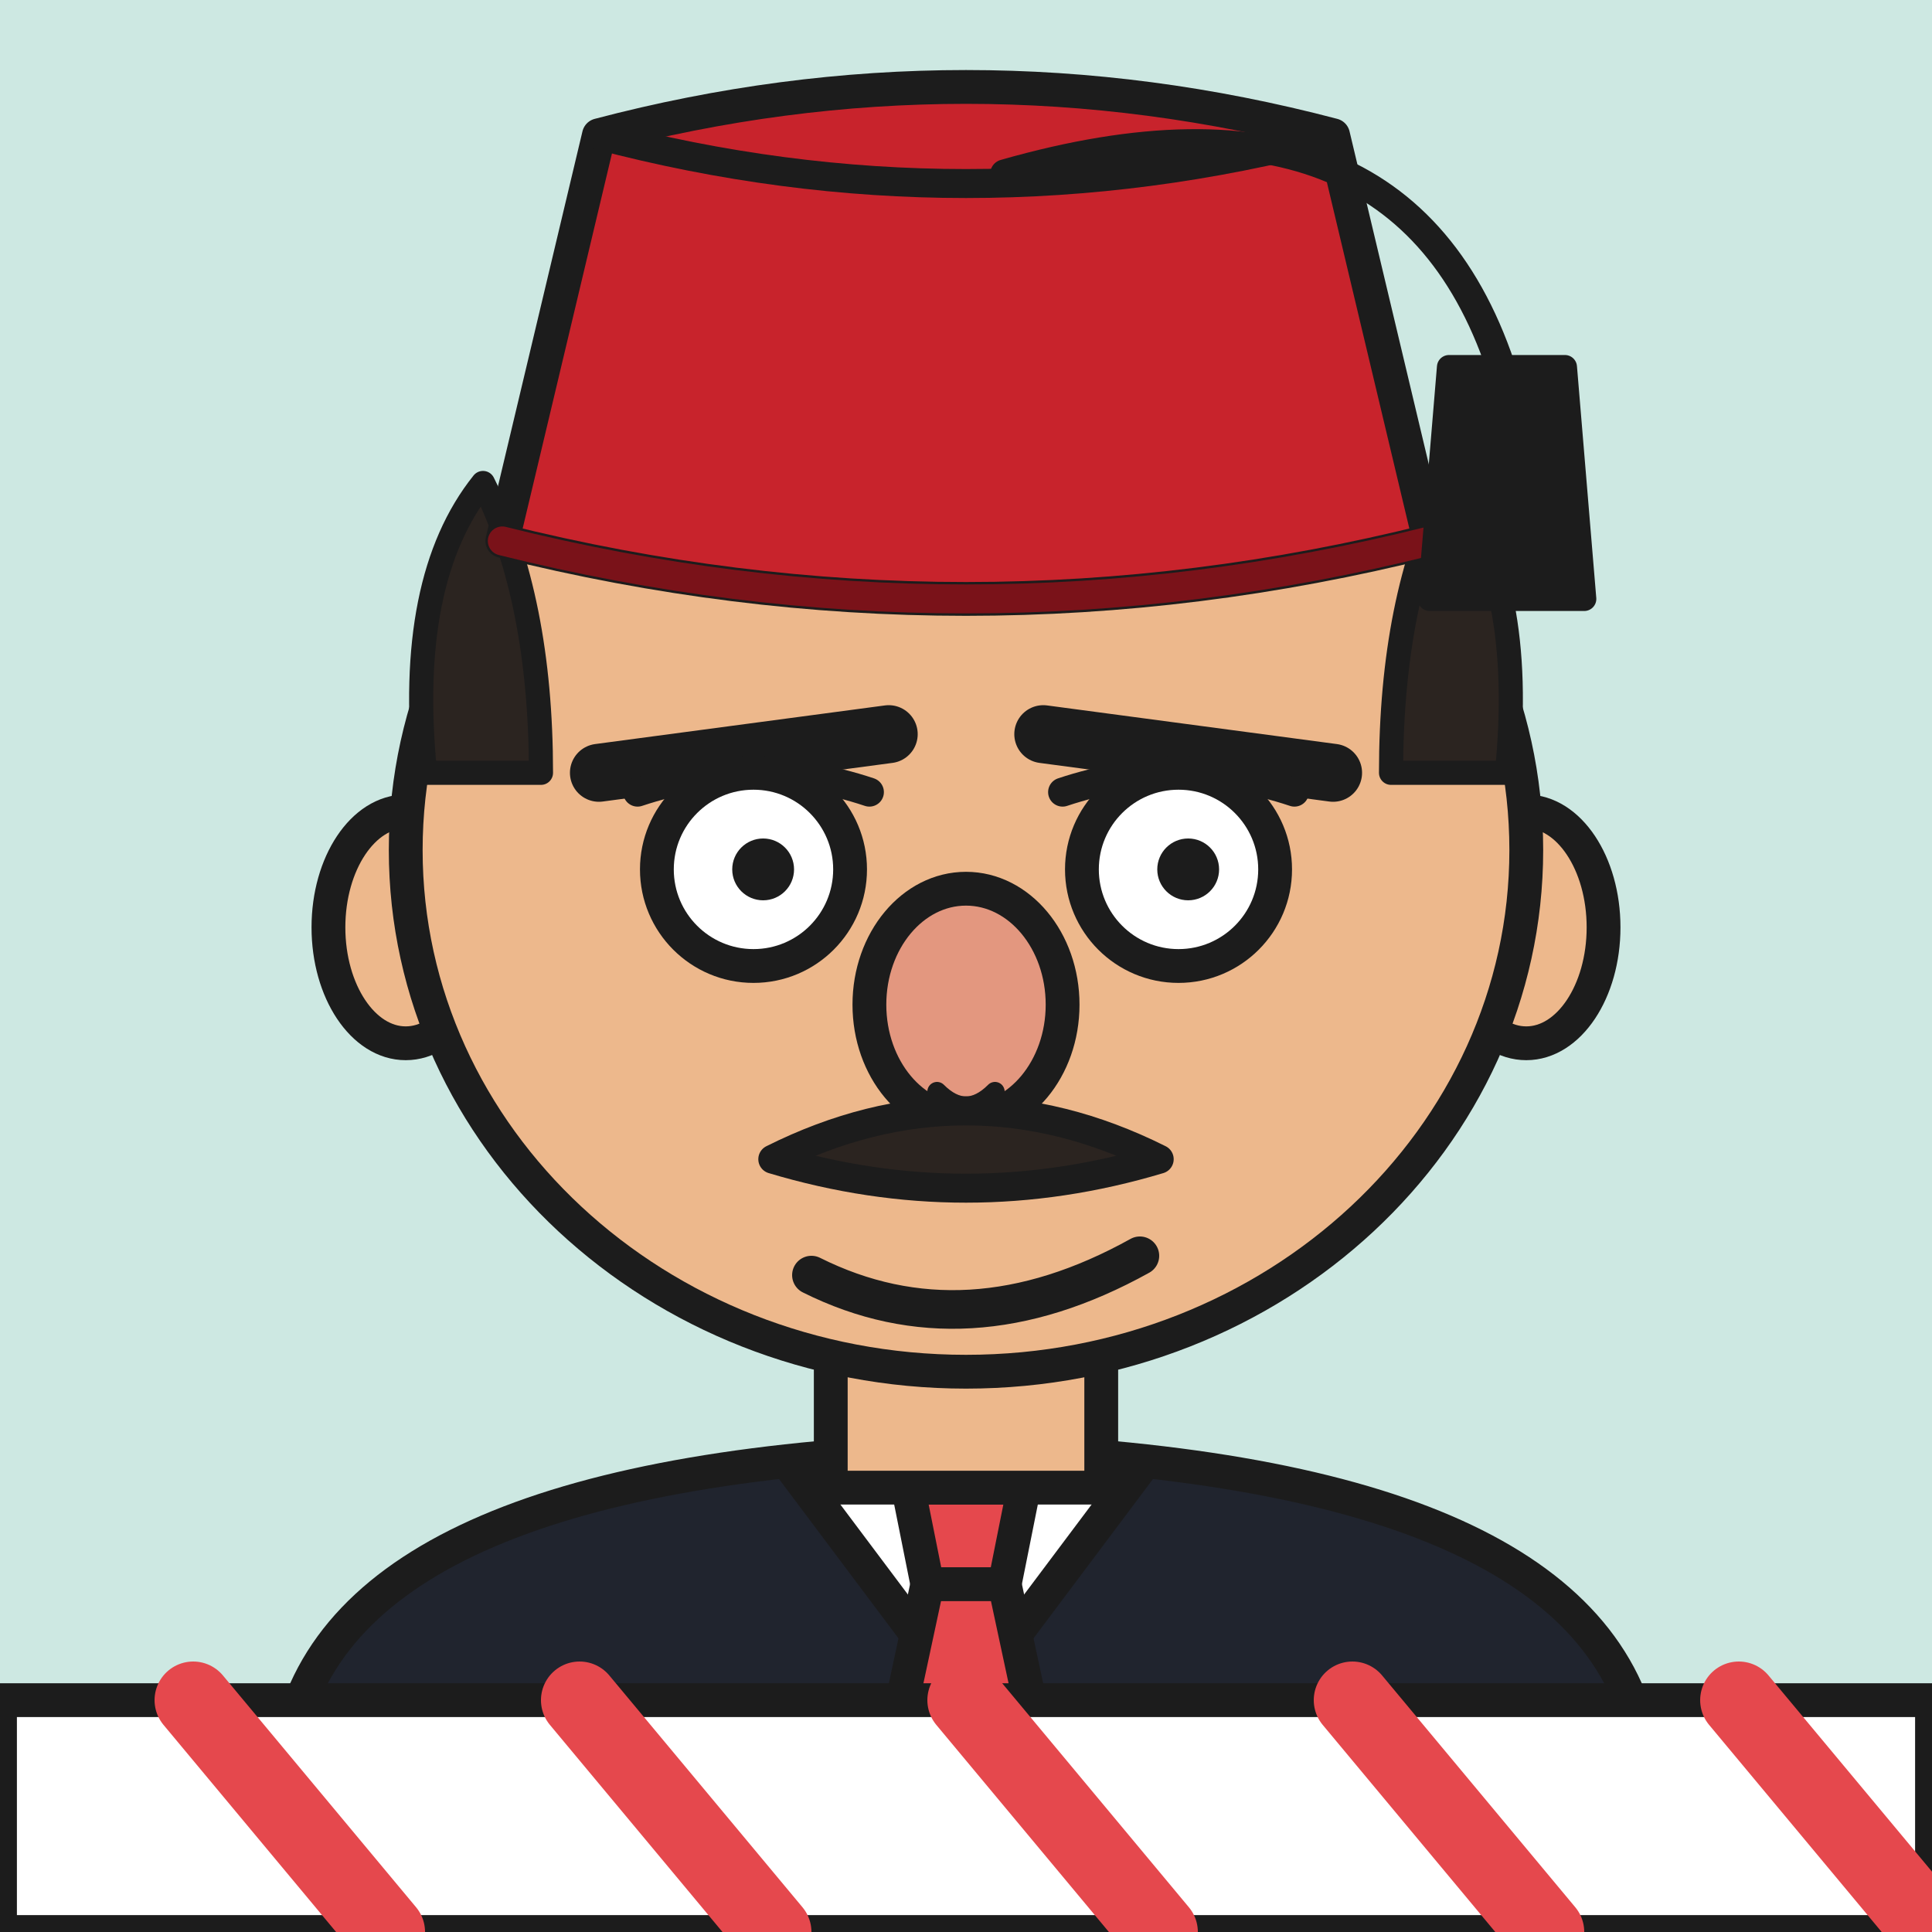
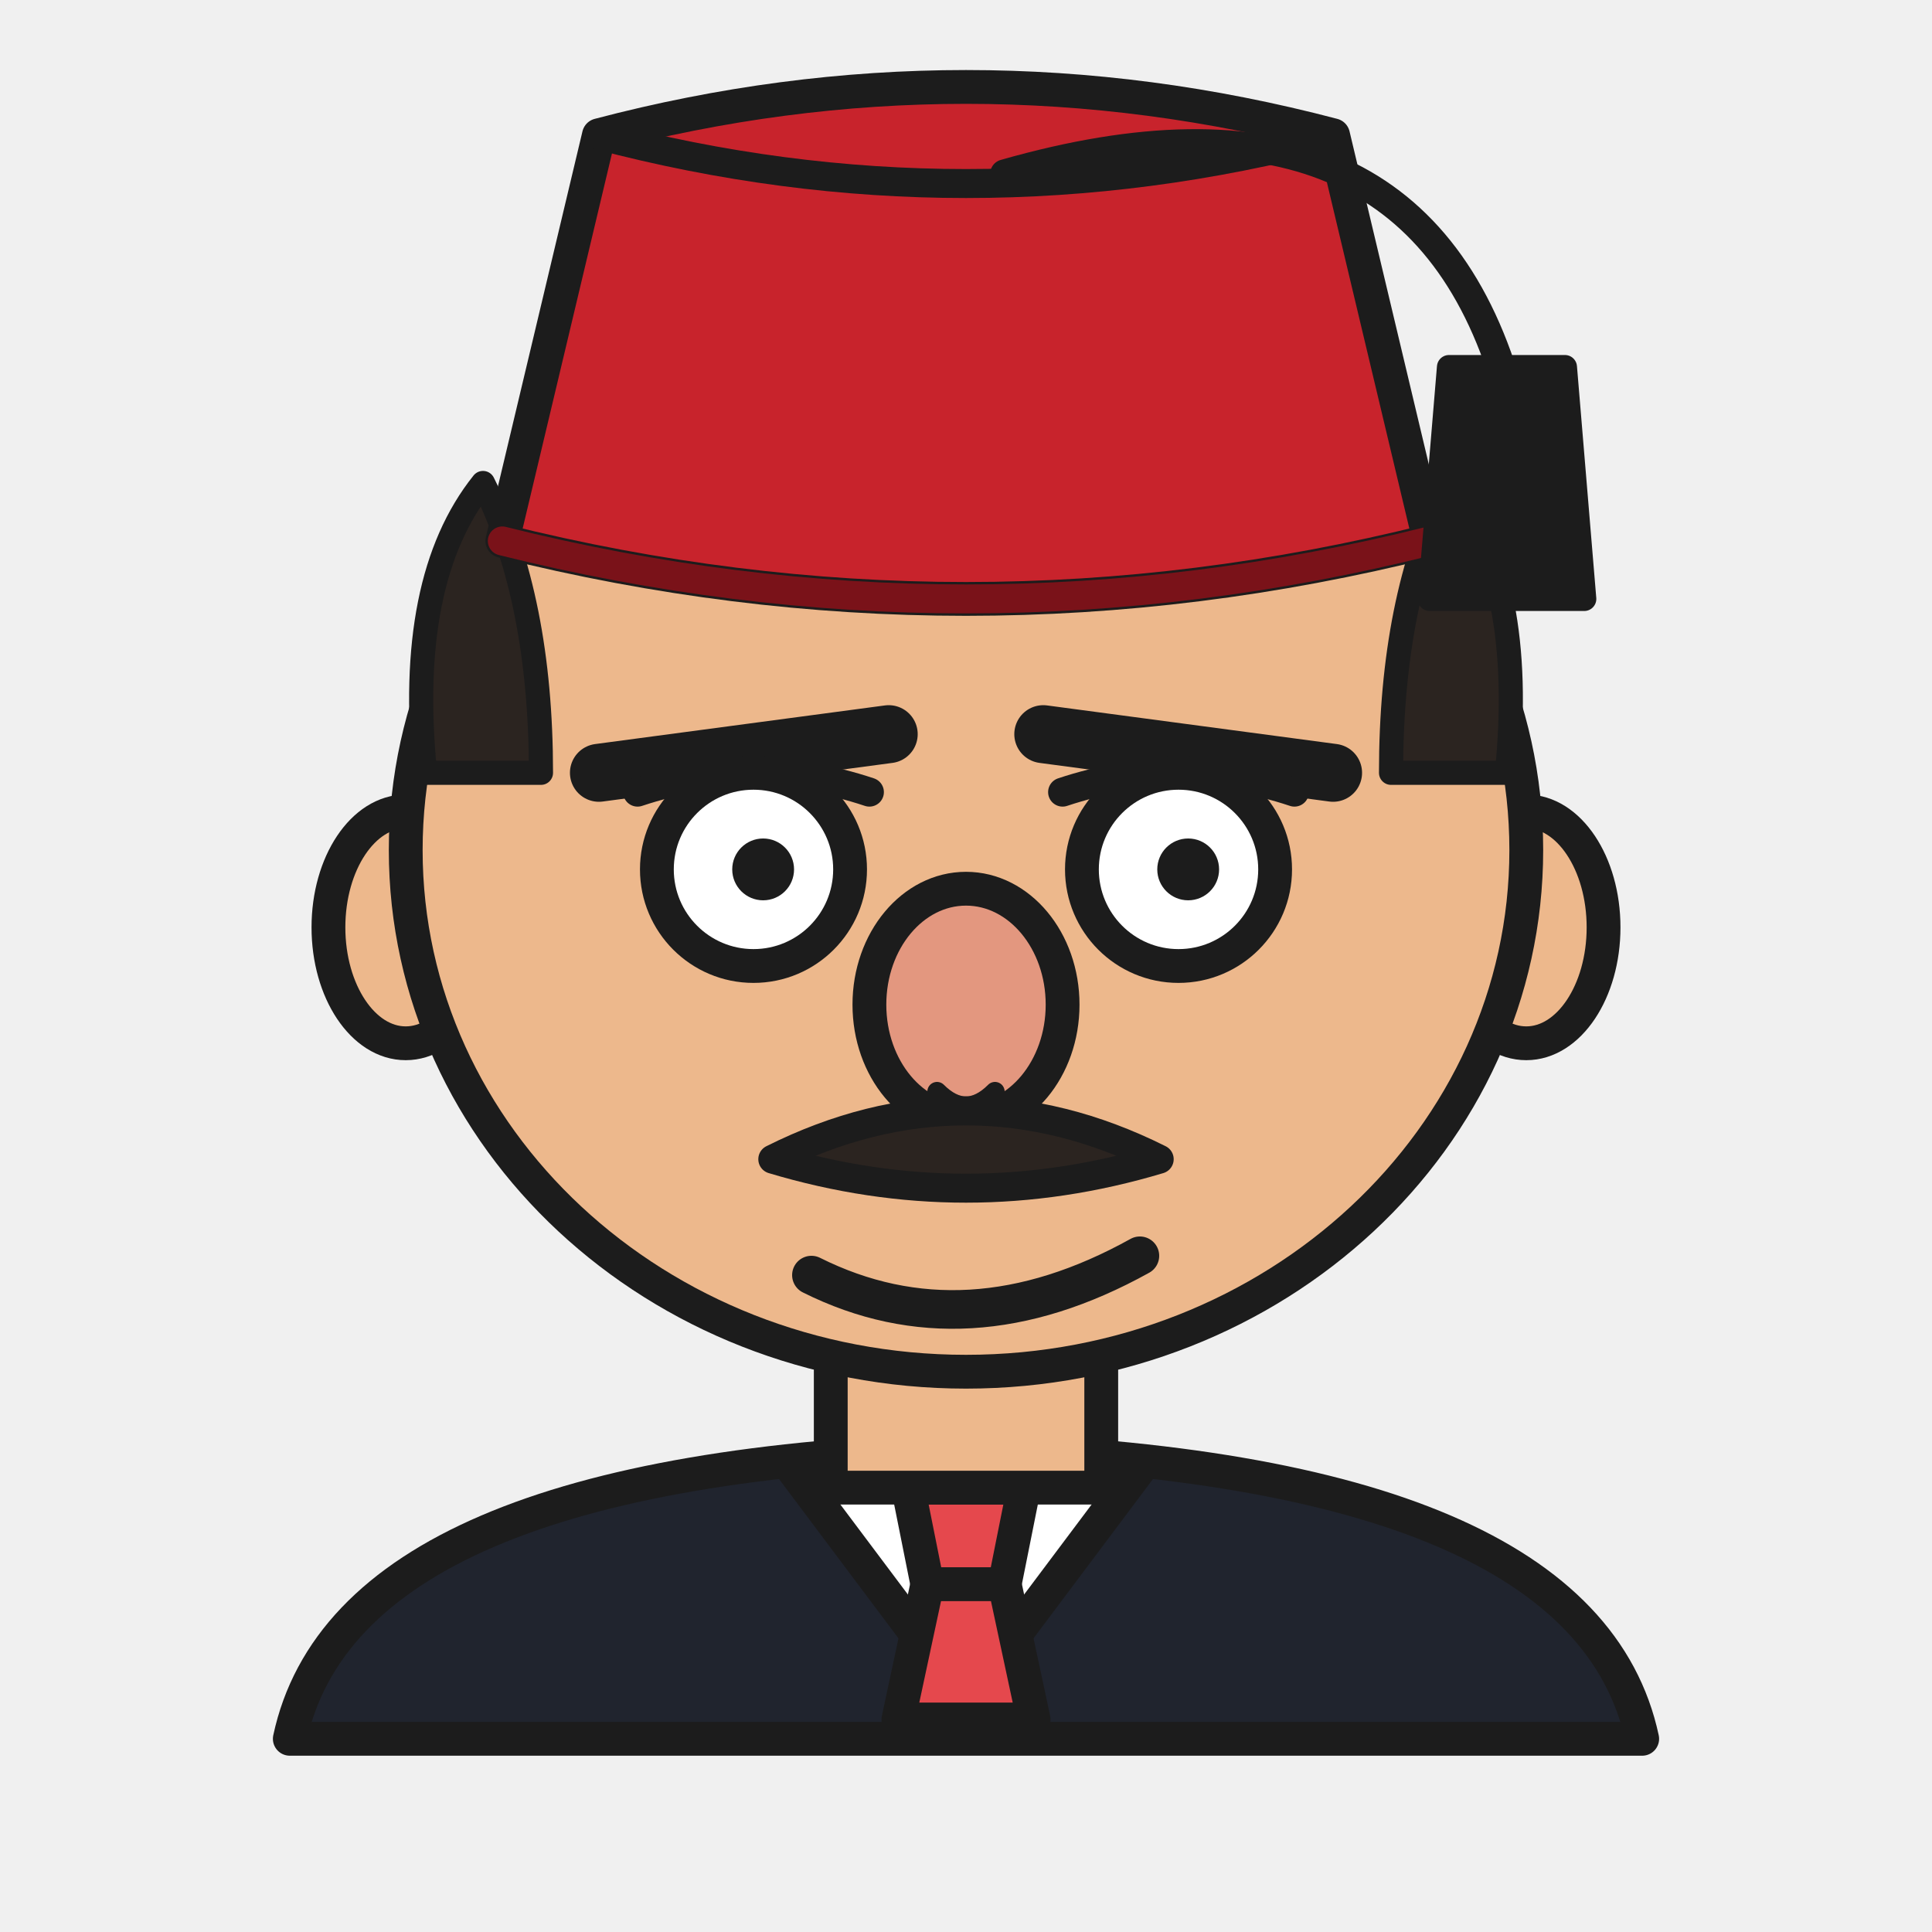
<svg xmlns="http://www.w3.org/2000/svg" viewBox="0 0 200 200" role="img" aria-label="Caricature of Recep Tayyip Erdoğan">
-   <rect width="200" height="200" fill="#CDE8E2" stroke="none" />
  <g stroke="#1c1c1c" stroke-width="3.5" stroke-linejoin="round" stroke-linecap="round">
    <path d="M30 180 Q36 152 100 150 Q164 152 170 180 Z" fill="#20242E" />
    <path d="M82 152 L100 176 L118 152 Z" fill="#FFFFFF" />
    <path d="M94 154 L106 154 L104 164 L96 164 Z" fill="#E5484D" />
    <path d="M96 164 L104 164 L107 178 L93 178 Z" fill="#E5484D" />
-     <path d="M0 176 L200 176 L200 200 L0 200 Z" fill="#FFFFFF" />
-     <path d="M20 176 L40 200 M60 176 L80 200 M100 176 L120 200 M140 176 L160 200 M180 176 L200 200" fill="none" stroke="#E5484D" stroke-width="8" />
    <path d="M86 128 L114 128 L114 154 L86 154 Z" fill="#EDB88C" />
    <ellipse cx="42" cy="96" rx="8" ry="12" fill="#EDB88C" />
    <ellipse cx="158" cy="96" rx="8" ry="12" fill="#EDB88C" />
    <ellipse cx="100" cy="88" rx="58" ry="54" fill="#EDB88C" />
    <path d="M44 80 Q42 60 50 50 Q56 62 56 80 Z M156 80 Q158 60 150 50 Q144 62 144 80 Z" fill="#2B2420" stroke-width="2.5" />
    <path d="M52 56 L62 14 Q100 4 138 14 L148 56 Q100 68 52 56 Z" fill="#C8232C" />
    <path d="M62 14 Q100 24 138 14" fill="none" stroke-width="3" />
    <path d="M52 56 Q100 68 148 56" fill="none" stroke="#7A1219" stroke-width="3" />
    <path d="M104 18 Q146 6 156 40" fill="none" stroke-width="3" />
    <path d="M150 38 L162 38 L164 62 L148 62 Z" fill="#1c1c1c" stroke-width="2.5" />
    <path d="M62 80 L92 76" stroke-width="6" />
    <path d="M108 76 L138 80" stroke-width="6" />
    <circle cx="78" cy="90" r="10" fill="#FFFFFF" />
    <circle cx="79" cy="90" r="3.2" fill="#1c1c1c" stroke="none" />
    <circle cx="122" cy="90" r="10" fill="#FFFFFF" />
    <circle cx="123" cy="90" r="3.2" fill="#1c1c1c" stroke="none" />
    <path d="M66 82 Q78 78 90 82 M110 82 Q122 78 134 82" fill="none" stroke-width="3" />
    <ellipse cx="100" cy="104" rx="10" ry="12" fill="#E3977F" />
    <path d="M97 113 Q100 116 103 113" fill="none" stroke-width="2" />
    <path d="M80 120 Q100 110 120 120 Q100 126 80 120 Z" fill="#2B2420" stroke-width="3" />
    <path d="M84 132 Q100 140 118 130" fill="none" stroke-width="4" />
  </g>
</svg>
